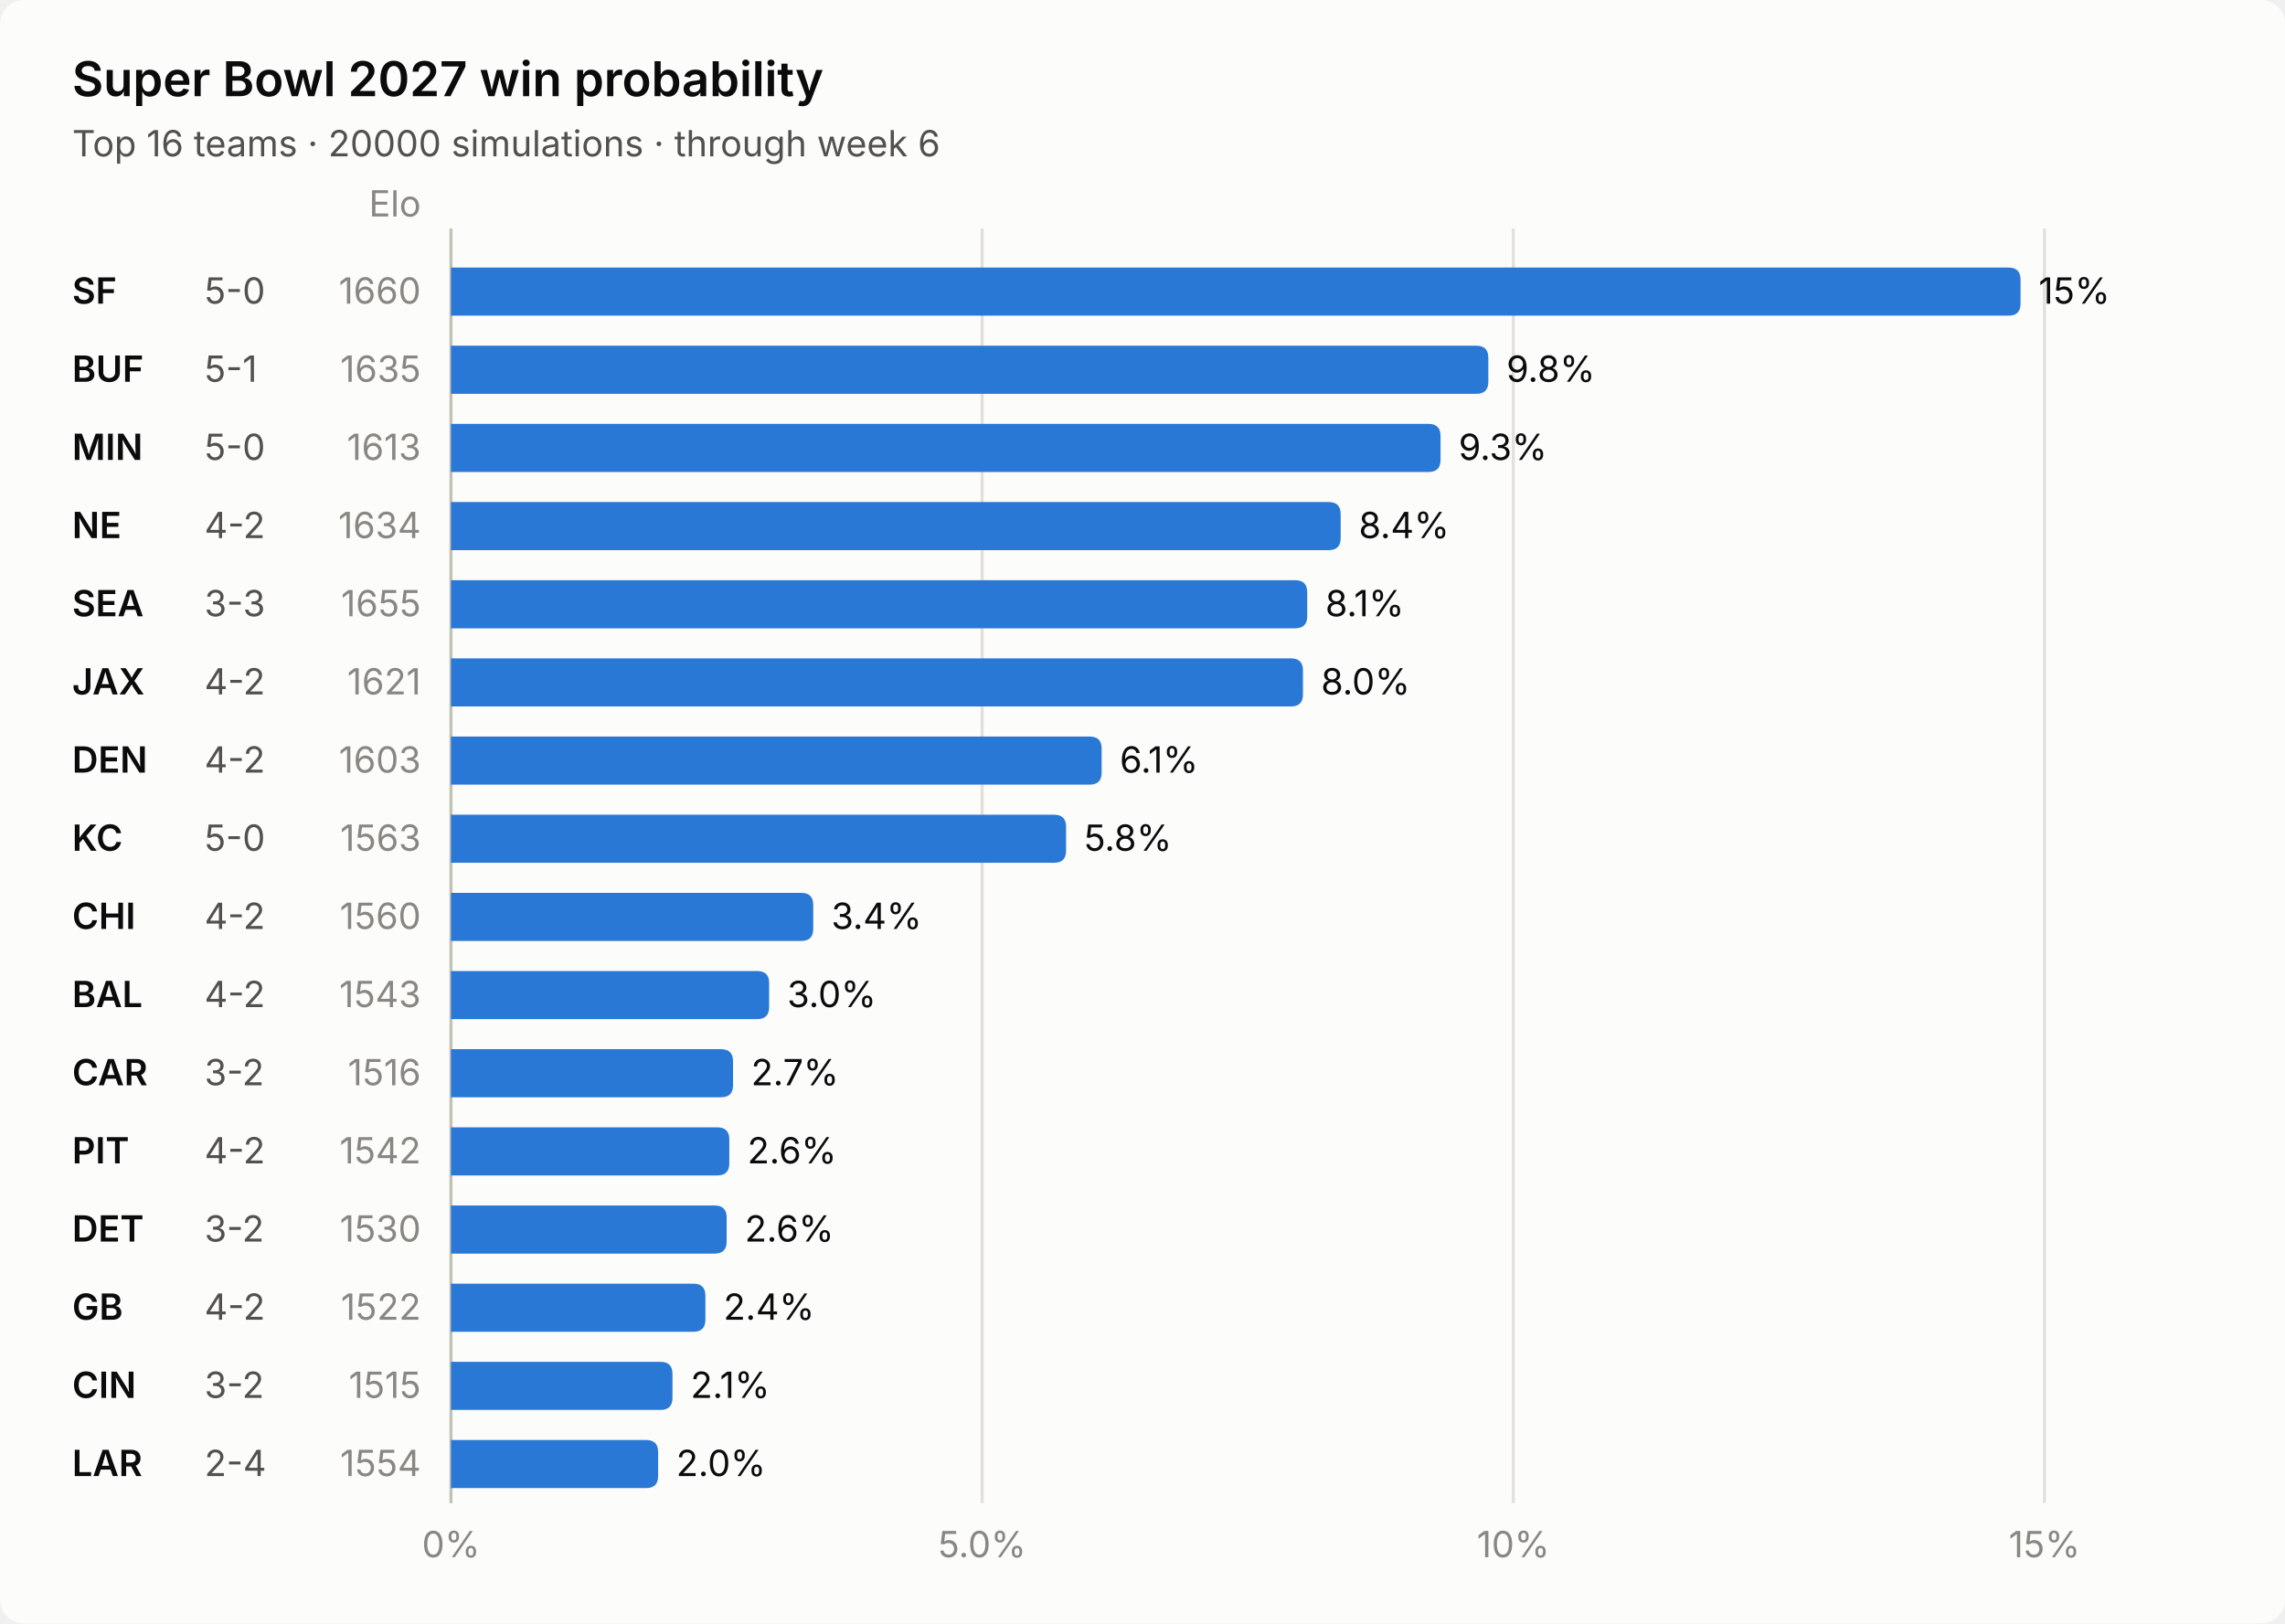
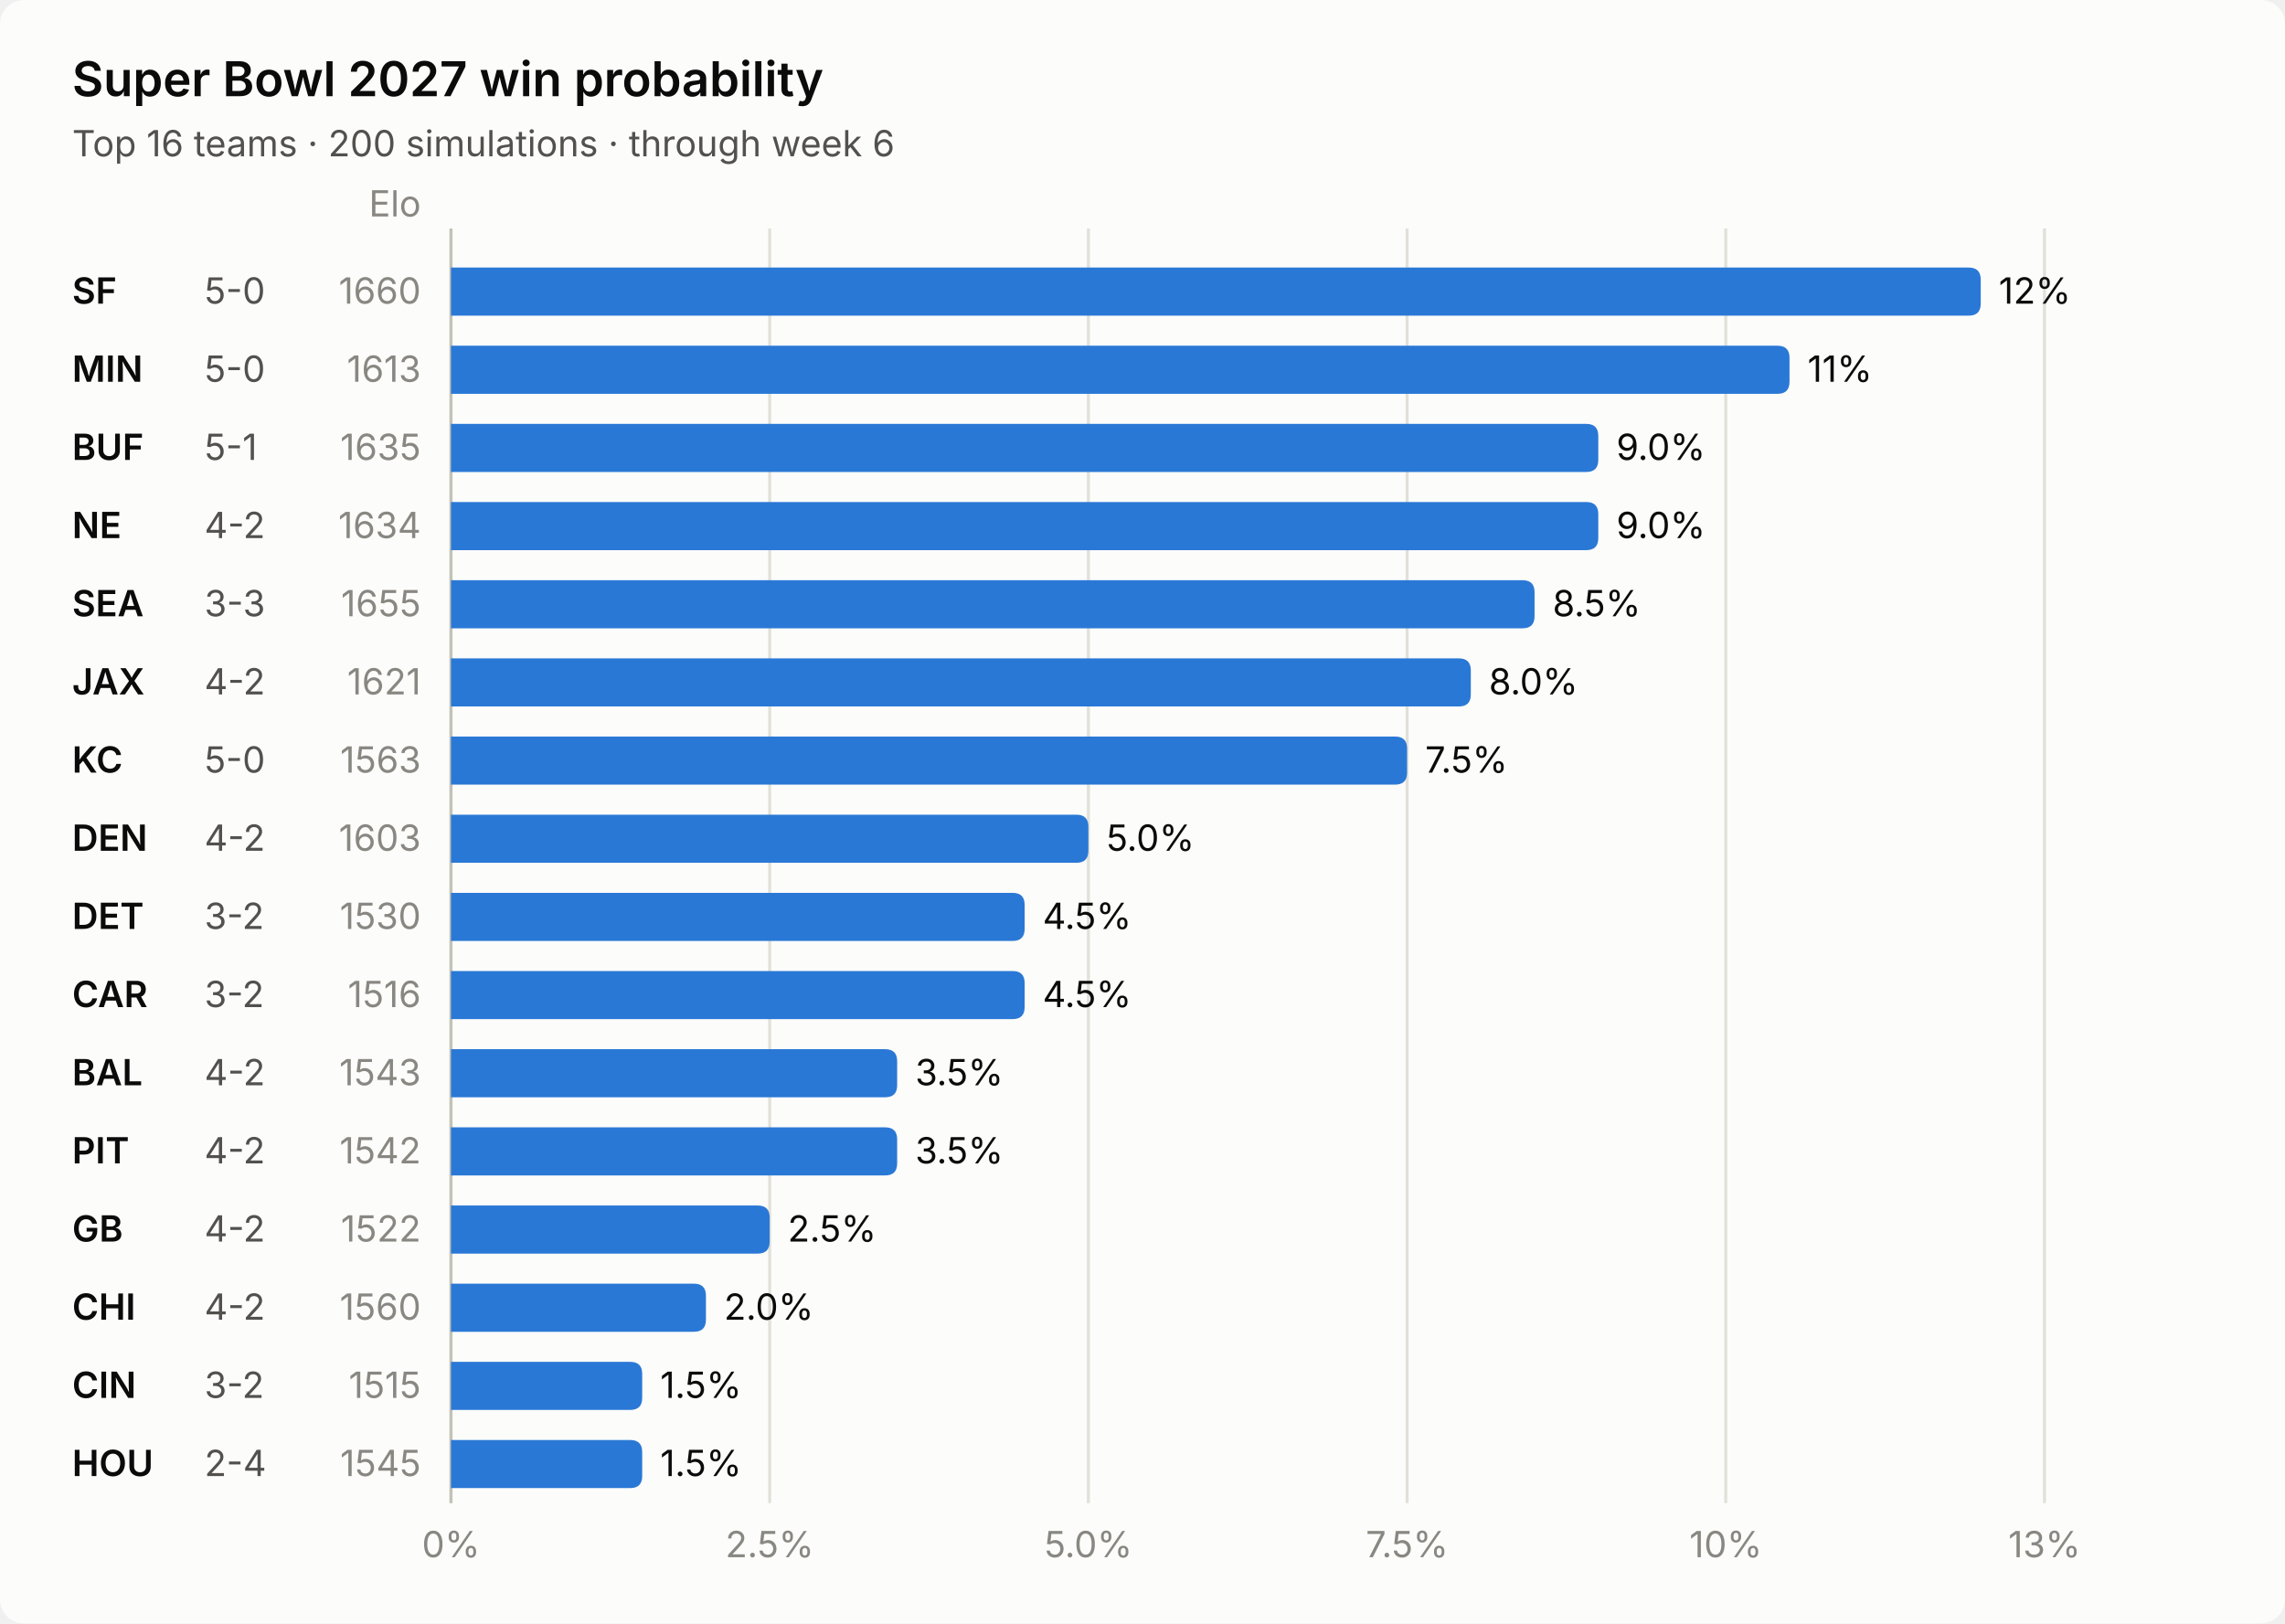
<svg xmlns="http://www.w3.org/2000/svg" viewBox="0 0 760 540" width="760" height="540" role="img" aria-label="Super Bowl 2027 win probability">
  <style>
  .bg{fill:#fcfcfb} .t{fill:#0b0b0b} .t2{fill:#52514e} .m{fill:#898781}
  .grid{stroke:#e1e0d9;stroke-width:1} .axis{stroke:#c3c2b7;stroke-width:1} .ring{stroke:#fcfcfb;stroke-width:2}
  .pos{fill:#2a78d6} .neg{fill:#e34948} .on{fill:#ffffff} .s1{fill:#2a78d6} .l1{stroke:#2a78d6} .s2{fill:#eb6834} .l2{stroke:#eb6834} .s3{fill:#1baf7a} .l3{stroke:#1baf7a} .s4{fill:#eda100} .l4{stroke:#eda100} .s5{fill:#e87ba4} .l5{stroke:#e87ba4} .s6{fill:#008300} .l6{stroke:#008300}
  @media (prefers-color-scheme: dark){
    .bg{fill:#1a1a19} .t{fill:#ffffff} .t2{fill:#c3c2b7}
    .grid{stroke:#2c2c2a} .axis{stroke:#383835} .ring{stroke:#1a1a19}
    .pos{fill:#3987e5} .neg{fill:#e66767} .s1{fill:#3987e5} .l1{stroke:#3987e5} .s2{fill:#d95926} .l2{stroke:#d95926} .s3{fill:#199e70} .l3{stroke:#199e70} .s4{fill:#c98500} .l4{stroke:#c98500} .s5{fill:#d55181} .l5{stroke:#d55181} .s6{fill:#008300} .l6{stroke:#008300}
  }
  .title{font-size:16px;font-weight:600} .sub{font-size:12px}
  text{font-family:system-ui,-apple-system,"Segoe UI",sans-serif;font-size:12px}
  .num{font-variant-numeric:tabular-nums}
  .hover:hover{opacity:.82}
</style>
  <rect class="bg" width="760" height="540" rx="8" />
  <text class="t title" x="24" y="32">Super Bowl 2027 win probability</text>
-   <text class="t2 sub" x="24" y="52">Top 16 teams · 20000 simulations · through week 6</text>
+   <text class="t2 sub" x="24" y="52">Top 16 teams · 200 simulations · through week 6</text>
  <text class="m" x="140.0" y="72.0" text-anchor="end">Elo</text>
  <line class="grid" x1="150.0" x2="150.0" y1="76.0" y2="500.0" />
  <text class="m num" x="150.0" y="518.0" text-anchor="middle">0%</text>
-   <line class="grid" x1="326.667" x2="326.667" y1="76.0" y2="500.0" />
-   <text class="m num" x="326.667" y="518.0" text-anchor="middle">5.0%</text>
-   <line class="grid" x1="503.333" x2="503.333" y1="76.0" y2="500.0" />
-   <text class="m num" x="503.333" y="518.0" text-anchor="middle">10%</text>
+   <line class="grid" x1="256.0" x2="256.0" y1="76.0" y2="500.0" />
+   <text class="m num" x="256.0" y="518.0" text-anchor="middle">2.5%</text>
+   <line class="grid" x1="362.0" x2="362.0" y1="76.0" y2="500.0" />
+   <text class="m num" x="362.0" y="518.0" text-anchor="middle">5.0%</text>
+   <line class="grid" x1="468" x2="468" y1="76.0" y2="500.0" />
+   <text class="m num" x="468" y="518.0" text-anchor="middle">7.5%</text>
+   <line class="grid" x1="574.0" x2="574.0" y1="76.0" y2="500.0" />
+   <text class="m num" x="574.0" y="518.0" text-anchor="middle">10%</text>
  <line class="grid" x1="680.0" x2="680.0" y1="76.0" y2="500.0" />
-   <text class="m num" x="680.0" y="518.0" text-anchor="middle">15%</text>
+   <text class="m num" x="680.0" y="518.0" text-anchor="middle">13%</text>
  <line class="axis" x1="150.0" x2="150.0" y1="76.0" y2="500.0" />
  <g class="hover">
    <rect x="0" y="84.0" width="760" height="26.0" fill="transparent" />
    <text class="t" x="24" y="101.0" font-weight="600">SF</text>
    <text class="t2 num" x="68" y="101.0">5-0</text>
    <text class="m num" x="140.0" y="101.0" text-anchor="end">1660</text>
-     <path d="M150.0 89.0 H668.05 Q672.05 89.0 672.05 93.0 V101.0 Q672.05 105.0 668.05 105.0 H150.0 Z" class="s1" />
-     <text class="t num" x="678.05" y="101.0">15%</text>
+     <path d="M150.0 89.0 H654.8 Q658.8 89.0 658.8 93.0 V101.0 Q658.8 105.0 654.8 105.0 H150.0 Z" class="s1" />
+     <text class="t num" x="664.8" y="101.0">12%</text>
  </g>
  <g class="hover">
    <rect x="0" y="110.0" width="760" height="26.0" fill="transparent" />
-     <text class="t" x="24" y="127.0" font-weight="600">BUF</text>
-     <text class="t2 num" x="68" y="127.0">5-1</text>
-     <text class="m num" x="140.0" y="127.0" text-anchor="end">1635</text>
-     <path d="M150.0 115.0 H491.03 Q495.03 115.0 495.03 119.0 V127.0 Q495.03 131.0 491.03 131.0 H150.0 Z" class="s1" />
-     <text class="t num" x="501.03" y="127.0">9.8%</text>
+     <text class="t" x="24" y="127.0" font-weight="600">MIN</text>
+     <text class="t2 num" x="68" y="127.0">5-0</text>
+     <text class="m num" x="140.0" y="127.0" text-anchor="end">1613</text>
+     <path d="M150.0 115.0 H591.2 Q595.2 115.0 595.2 119.0 V127.0 Q595.2 131.0 591.2 131.0 H150.0 Z" class="s1" />
+     <text class="t num" x="601.2" y="127.0">11%</text>
  </g>
  <g class="hover">
    <rect x="0" y="136.0" width="760" height="26.0" fill="transparent" />
-     <text class="t" x="24" y="153.0" font-weight="600">MIN</text>
-     <text class="t2 num" x="68" y="153.0">5-0</text>
-     <text class="m num" x="140.0" y="153.0" text-anchor="end">1613</text>
-     <path d="M150.0 141.0 H475.13 Q479.13 141.0 479.13 145.0 V153.0 Q479.13 157.0 475.13 157.0 H150.0 Z" class="s1" />
-     <text class="t num" x="485.13" y="153.0">9.3%</text>
+     <text class="t" x="24" y="153.0" font-weight="600">BUF</text>
+     <text class="t2 num" x="68" y="153.0">5-1</text>
+     <text class="m num" x="140.0" y="153.0" text-anchor="end">1635</text>
+     <path d="M150.0 141.0 H527.6 Q531.6 141.0 531.6 145.0 V153.0 Q531.6 157.0 527.6 157.0 H150.0 Z" class="s1" />
+     <text class="t num" x="537.6" y="153.0">9.0%</text>
  </g>
  <g class="hover">
    <rect x="0" y="162.0" width="760" height="26.0" fill="transparent" />
    <text class="t" x="24" y="179.0" font-weight="600">NE</text>
    <text class="t2 num" x="68" y="179.0">4-2</text>
    <text class="m num" x="140.0" y="179.0" text-anchor="end">1634</text>
-     <path d="M150.0 167.0 H441.917 Q445.917 167.0 445.917 171.0 V179.0 Q445.917 183.0 441.917 183.0 H150.0 Z" class="s1" />
-     <text class="t num" x="451.917" y="179.0">8.4%</text>
+     <path d="M150.0 167.0 H527.6 Q531.6 167.0 531.6 171.0 V179.0 Q531.6 183.0 527.6 183.0 H150.0 Z" class="s1" />
+     <text class="t num" x="537.6" y="179.0">9.0%</text>
  </g>
  <g class="hover">
    <rect x="0" y="188.0" width="760" height="26.0" fill="transparent" />
    <text class="t" x="24" y="205.0" font-weight="600">SEA</text>
    <text class="t2 num" x="68" y="205.0">3-3</text>
    <text class="m num" x="140.0" y="205.0" text-anchor="end">1655</text>
-     <path d="M150.0 193.0 H430.787 Q434.787 193.0 434.787 197.0 V205.0 Q434.787 209.0 430.787 209.0 H150.0 Z" class="s1" />
-     <text class="t num" x="440.787" y="205.0">8.1%</text>
+     <path d="M150.0 193.0 H506.4 Q510.4 193.0 510.4 197.0 V205.0 Q510.4 209.0 506.4 209.0 H150.0 Z" class="s1" />
+     <text class="t num" x="516.4" y="205.0">8.5%</text>
  </g>
  <g class="hover">
    <rect x="0" y="214.0" width="760" height="26.0" fill="transparent" />
    <text class="t" x="24" y="231.0" font-weight="600">JAX</text>
    <text class="t2 num" x="68" y="231.0">4-2</text>
    <text class="m num" x="140.0" y="231.0" text-anchor="end">1621</text>
-     <path d="M150.0 219.0 H429.373 Q433.373 219.0 433.373 223.0 V231.0 Q433.373 235.0 429.373 235.0 H150.0 Z" class="s1" />
-     <text class="t num" x="439.373" y="231.0">8.0%</text>
+     <path d="M150.0 219.0 H485.2 Q489.2 219.0 489.2 223.0 V231.0 Q489.2 235.0 485.2 235.0 H150.0 Z" class="s1" />
+     <text class="t num" x="495.2" y="231.0">8.0%</text>
  </g>
  <g class="hover">
    <rect x="0" y="240.0" width="760" height="26.0" fill="transparent" />
-     <text class="t" x="24" y="257.0" font-weight="600">DEN</text>
-     <text class="t2 num" x="68" y="257.0">4-2</text>
-     <text class="m num" x="140.0" y="257.0" text-anchor="end">1603</text>
-     <path d="M150.0 245.0 H362.417 Q366.417 245.0 366.417 249.0 V257.0 Q366.417 261.0 362.417 261.0 H150.0 Z" class="s1" />
-     <text class="t num" x="372.417" y="257.0">6.1%</text>
+     <text class="t" x="24" y="257.0" font-weight="600">KC</text>
+     <text class="t2 num" x="68" y="257.0">5-0</text>
+     <text class="m num" x="140.0" y="257.0" text-anchor="end">1563</text>
+     <path d="M150.0 245.0 H464.0 Q468.0 245.0 468.0 249.0 V257.0 Q468.0 261.0 464.0 261.0 H150.0 Z" class="s1" />
+     <text class="t num" x="474.0" y="257.0">7.5%</text>
  </g>
  <g class="hover">
    <rect x="0" y="266.0" width="760" height="26.0" fill="transparent" />
-     <text class="t" x="24" y="283.0" font-weight="600">KC</text>
-     <text class="t2 num" x="68" y="283.0">5-0</text>
-     <text class="m num" x="140.0" y="283.0" text-anchor="end">1563</text>
-     <path d="M150.0 271.0 H350.58 Q354.58 271.0 354.58 275.0 V283.0 Q354.58 287.0 350.58 287.0 H150.0 Z" class="s1" />
-     <text class="t num" x="360.58" y="283.0">5.8%</text>
+     <text class="t" x="24" y="283.0" font-weight="600">DEN</text>
+     <text class="t2 num" x="68" y="283.0">4-2</text>
+     <text class="m num" x="140.0" y="283.0" text-anchor="end">1603</text>
+     <path d="M150.0 271.0 H358.0 Q362.0 271.0 362.0 275.0 V283.0 Q362.0 287.0 358.0 287.0 H150.0 Z" class="s1" />
+     <text class="t num" x="368.0" y="283.0">5.0%</text>
  </g>
  <g class="hover">
    <rect x="0" y="292.0" width="760" height="26.0" fill="transparent" />
-     <text class="t" x="24" y="309.0" font-weight="600">CHI</text>
-     <text class="t2 num" x="68" y="309.0">4-2</text>
-     <text class="m num" x="140.0" y="309.0" text-anchor="end">1560</text>
-     <path d="M150.0 297.0 H266.487 Q270.487 297.0 270.487 301.0 V309.0 Q270.487 313.0 266.487 313.0 H150.0 Z" class="s1" />
-     <text class="t num" x="276.487" y="309.0">3.4%</text>
+     <text class="t" x="24" y="309.0" font-weight="600">DET</text>
+     <text class="t2 num" x="68" y="309.0">3-2</text>
+     <text class="m num" x="140.0" y="309.0" text-anchor="end">1530</text>
+     <path d="M150.0 297.0 H336.8 Q340.8 297.0 340.8 301.0 V309.0 Q340.8 313.0 336.8 313.0 H150.0 Z" class="s1" />
+     <text class="t num" x="346.8" y="309.0">4.5%</text>
  </g>
  <g class="hover">
    <rect x="0" y="318.0" width="760" height="26.0" fill="transparent" />
-     <text class="t" x="24" y="335.0" font-weight="600">BAL</text>
-     <text class="t2 num" x="68" y="335.0">4-2</text>
-     <text class="m num" x="140.0" y="335.0" text-anchor="end">1543</text>
-     <path d="M150.0 323.0 H251.823 Q255.823 323.0 255.823 327.0 V335.0 Q255.823 339.0 251.823 339.0 H150.0 Z" class="s1" />
-     <text class="t num" x="261.823" y="335.0">3.0%</text>
+     <text class="t" x="24" y="335.0" font-weight="600">CAR</text>
+     <text class="t2 num" x="68" y="335.0">3-2</text>
+     <text class="m num" x="140.0" y="335.0" text-anchor="end">1516</text>
+     <path d="M150.0 323.0 H336.8 Q340.8 323.0 340.8 327.0 V335.0 Q340.8 339.0 336.8 339.0 H150.0 Z" class="s1" />
+     <text class="t num" x="346.8" y="335.0">4.5%</text>
  </g>
  <g class="hover">
    <rect x="0" y="344.0" width="760" height="26.0" fill="transparent" />
-     <text class="t" x="24" y="361.0" font-weight="600">CAR</text>
-     <text class="t2 num" x="68" y="361.0">3-2</text>
-     <text class="m num" x="140.0" y="361.0" text-anchor="end">1516</text>
-     <path d="M150.0 349.0 H239.81 Q243.81 349.0 243.81 353.0 V361.0 Q243.81 365.0 239.81 365.0 H150.0 Z" class="s1" />
-     <text class="t num" x="249.81" y="361.0">2.7%</text>
+     <text class="t" x="24" y="361.0" font-weight="600">BAL</text>
+     <text class="t2 num" x="68" y="361.0">4-2</text>
+     <text class="m num" x="140.0" y="361.0" text-anchor="end">1543</text>
+     <path d="M150.0 349.0 H294.4 Q298.4 349.0 298.4 353.0 V361.0 Q298.4 365.0 294.4 365.0 H150.0 Z" class="s1" />
+     <text class="t num" x="304.4" y="361.0">3.5%</text>
  </g>
  <g class="hover">
    <rect x="0" y="370.0" width="760" height="26.0" fill="transparent" />
    <text class="t" x="24" y="387.0" font-weight="600">PIT</text>
    <text class="t2 num" x="68" y="387.0">4-2</text>
    <text class="m num" x="140.0" y="387.0" text-anchor="end">1542</text>
-     <path d="M150.0 375.0 H238.573 Q242.573 375.0 242.573 379.0 V387.0 Q242.573 391.0 238.573 391.0 H150.0 Z" class="s1" />
-     <text class="t num" x="248.573" y="387.0">2.6%</text>
+     <path d="M150.0 375.0 H294.4 Q298.4 375.0 298.4 379.0 V387.0 Q298.4 391.0 294.4 391.0 H150.0 Z" class="s1" />
+     <text class="t num" x="304.4" y="387.0">3.5%</text>
  </g>
  <g class="hover">
    <rect x="0" y="396.0" width="760" height="26.0" fill="transparent" />
-     <text class="t" x="24" y="413.0" font-weight="600">DET</text>
-     <text class="t2 num" x="68" y="413.0">3-2</text>
-     <text class="m num" x="140.0" y="413.0" text-anchor="end">1530</text>
-     <path d="M150.0 401.0 H237.69 Q241.69 401.0 241.69 405.0 V413.0 Q241.69 417.0 237.69 417.0 H150.0 Z" class="s1" />
-     <text class="t num" x="247.69" y="413.0">2.6%</text>
+     <text class="t" x="24" y="413.0" font-weight="600">GB</text>
+     <text class="t2 num" x="68" y="413.0">4-2</text>
+     <text class="m num" x="140.0" y="413.0" text-anchor="end">1522</text>
+     <path d="M150.0 401.0 H252.0 Q256.0 401.0 256.0 405.0 V413.0 Q256.0 417.0 252.0 417.0 H150.0 Z" class="s1" />
+     <text class="t num" x="262.0" y="413.0">2.5%</text>
  </g>
  <g class="hover">
    <rect x="0" y="422.0" width="760" height="26.0" fill="transparent" />
-     <text class="t" x="24" y="439.0" font-weight="600">GB</text>
+     <text class="t" x="24" y="439.0" font-weight="600">CHI</text>
    <text class="t2 num" x="68" y="439.0">4-2</text>
-     <text class="m num" x="140.0" y="439.0" text-anchor="end">1522</text>
-     <path d="M150.0 427.0 H230.623 Q234.623 427.0 234.623 431.0 V439.0 Q234.623 443.0 230.623 443.0 H150.0 Z" class="s1" />
-     <text class="t num" x="240.623" y="439.0">2.4%</text>
+     <text class="m num" x="140.0" y="439.0" text-anchor="end">1560</text>
+     <path d="M150.0 427.0 H230.8 Q234.8 427.0 234.8 431.0 V439.0 Q234.8 443.0 230.8 443.0 H150.0 Z" class="s1" />
+     <text class="t num" x="240.8" y="439.0">2.0%</text>
  </g>
  <g class="hover">
    <rect x="0" y="448.0" width="760" height="26.0" fill="transparent" />
    <text class="t" x="24" y="465.0" font-weight="600">CIN</text>
    <text class="t2 num" x="68" y="465.0">3-2</text>
    <text class="m num" x="140.0" y="465.0" text-anchor="end">1515</text>
-     <path d="M150.0 453.0 H219.67 Q223.67 453.0 223.67 457.0 V465.0 Q223.67 469.0 219.67 469.0 H150.0 Z" class="s1" />
-     <text class="t num" x="229.67" y="465.0">2.1%</text>
+     <path d="M150.0 453.0 H209.6 Q213.6 453.0 213.6 457.0 V465.0 Q213.6 469.0 209.6 469.0 H150.0 Z" class="s1" />
+     <text class="t num" x="219.6" y="465.0">1.5%</text>
  </g>
  <g class="hover">
    <rect x="0" y="474.0" width="760" height="26.0" fill="transparent" />
-     <text class="t" x="24" y="491.0" font-weight="600">LAR</text>
+     <text class="t" x="24" y="491.0" font-weight="600">HOU</text>
    <text class="t2 num" x="68" y="491.0">2-4</text>
-     <text class="m num" x="140.0" y="491.0" text-anchor="end">1554</text>
-     <path d="M150.0 479.0 H214.9 Q218.9 479.0 218.9 483.0 V491.0 Q218.9 495.0 214.9 495.0 H150.0 Z" class="s1" />
-     <text class="t num" x="224.9" y="491.0">2.0%</text>
+     <text class="m num" x="140.0" y="491.0" text-anchor="end">1545</text>
+     <path d="M150.0 479.0 H209.6 Q213.6 479.0 213.6 483.0 V491.0 Q213.6 495.0 209.6 495.0 H150.0 Z" class="s1" />
+     <text class="t num" x="219.6" y="491.0">1.5%</text>
  </g>
</svg>
